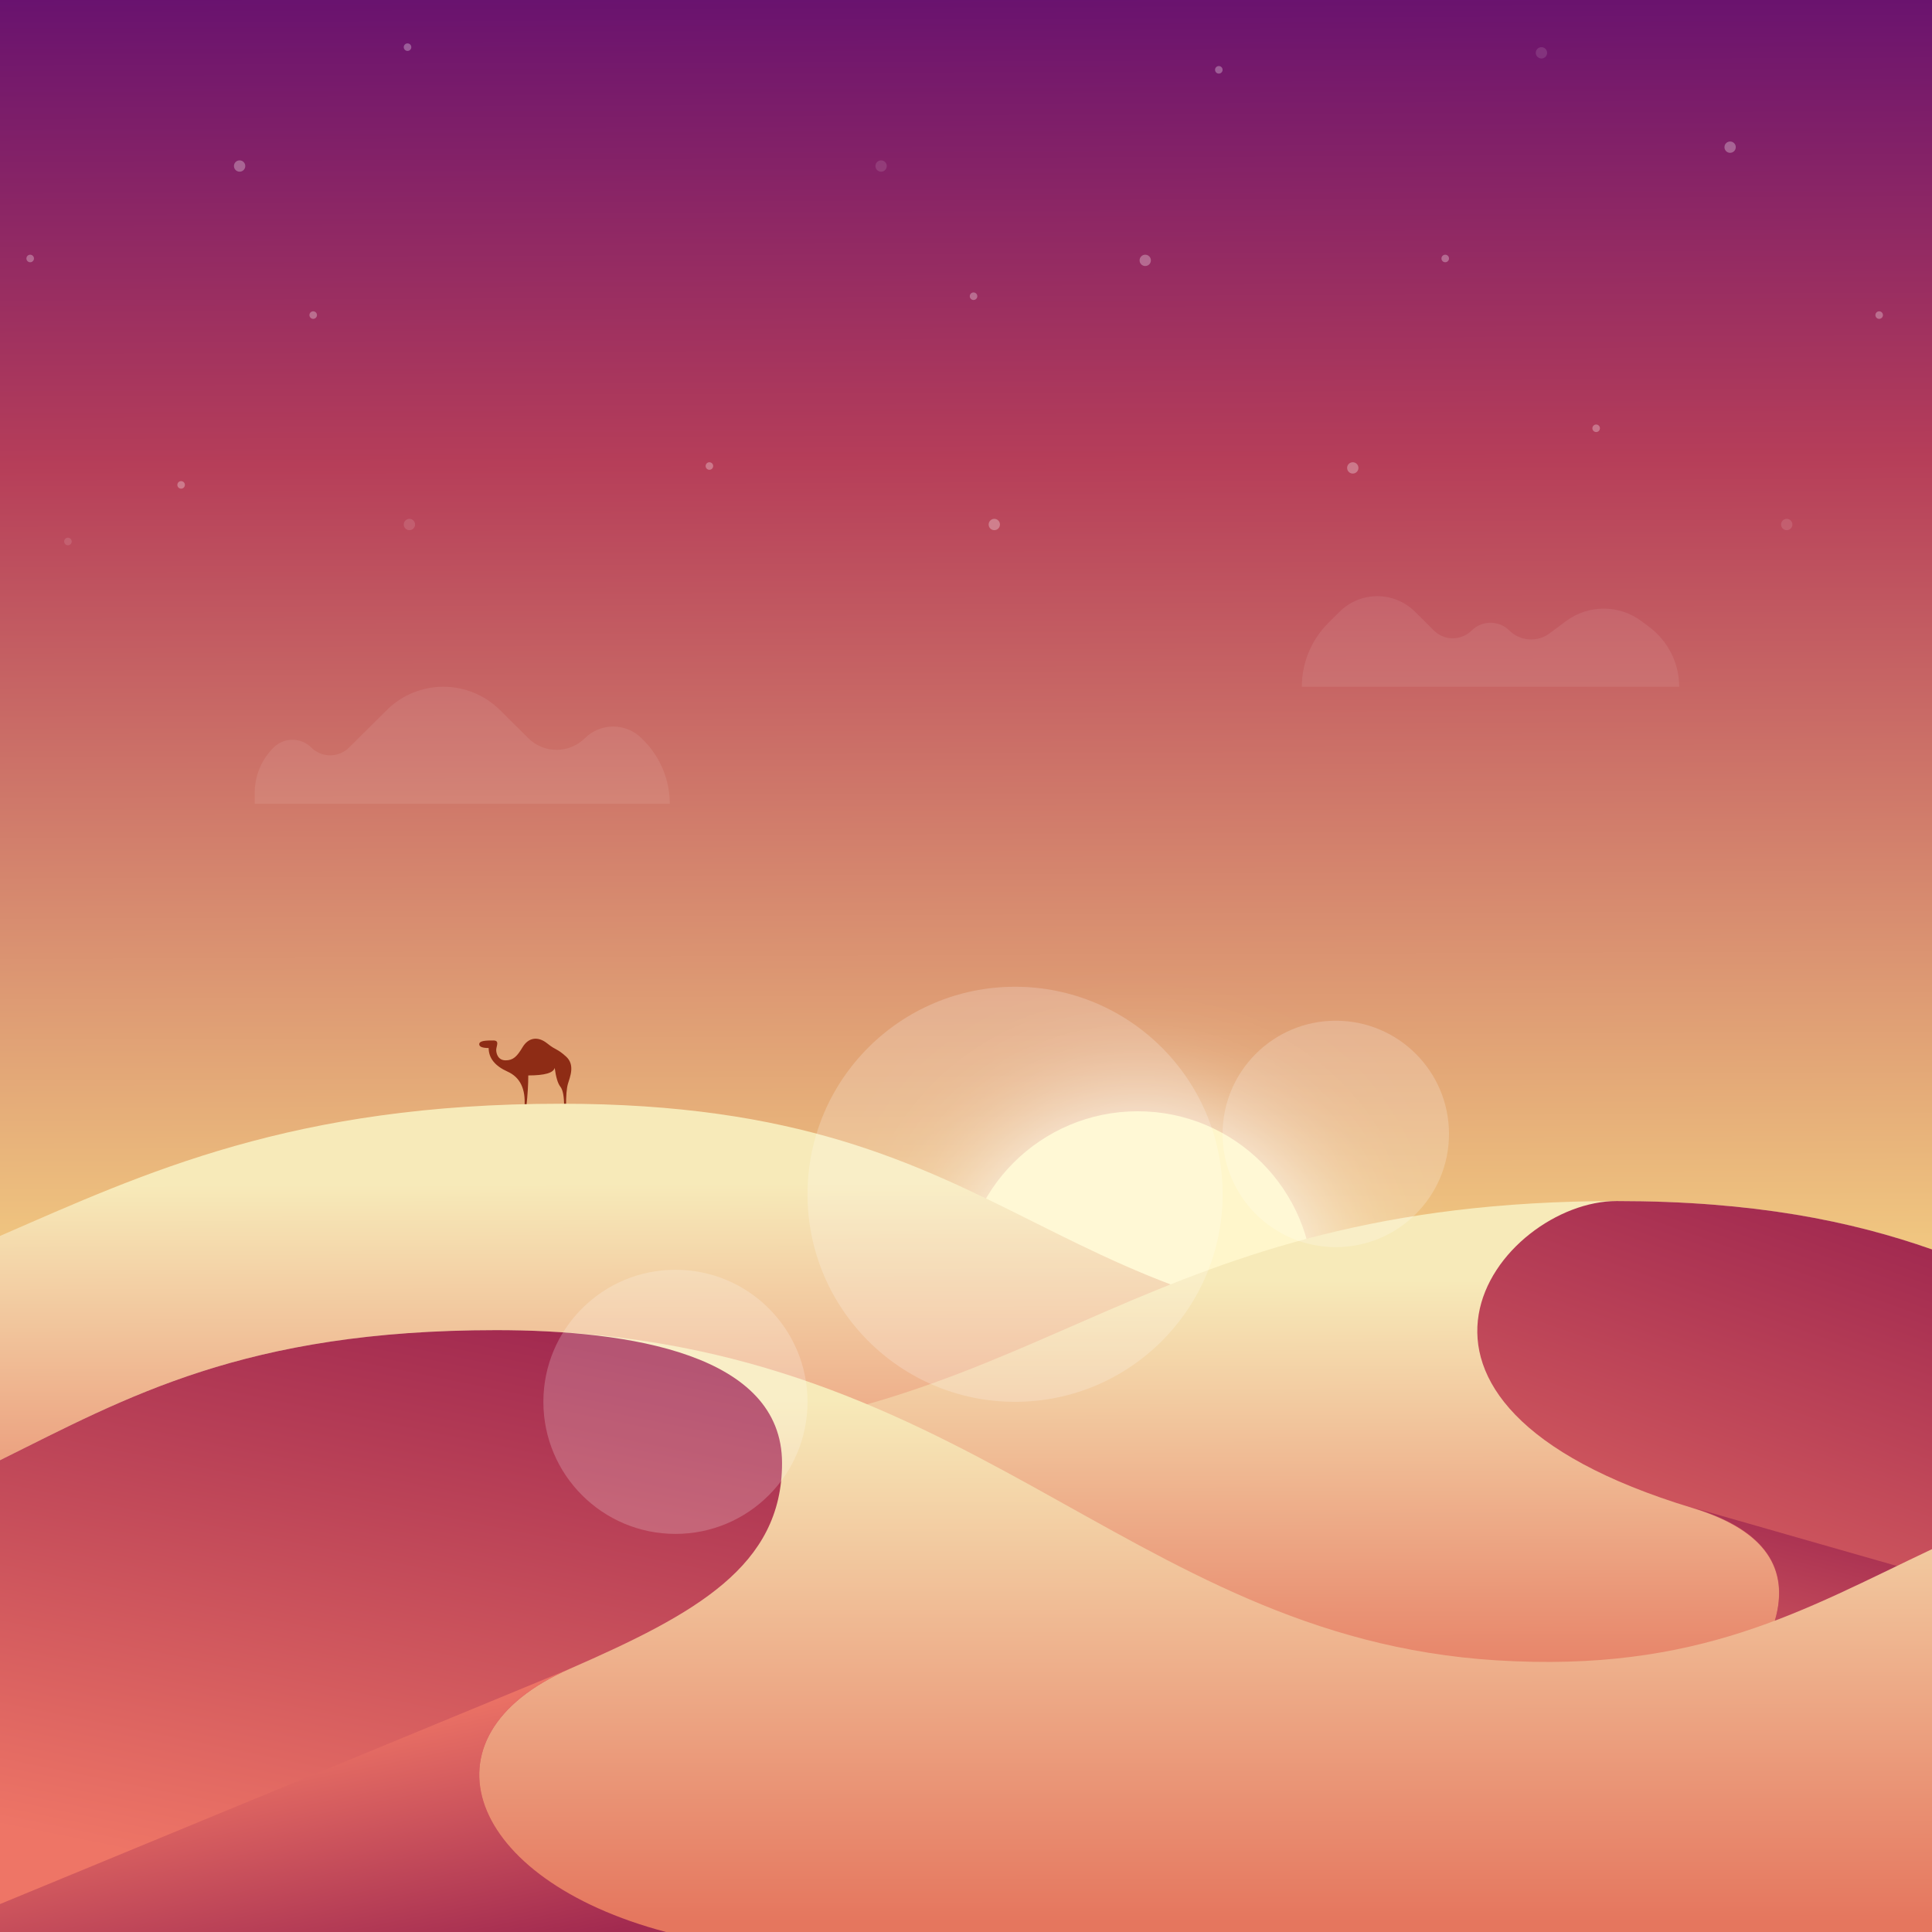
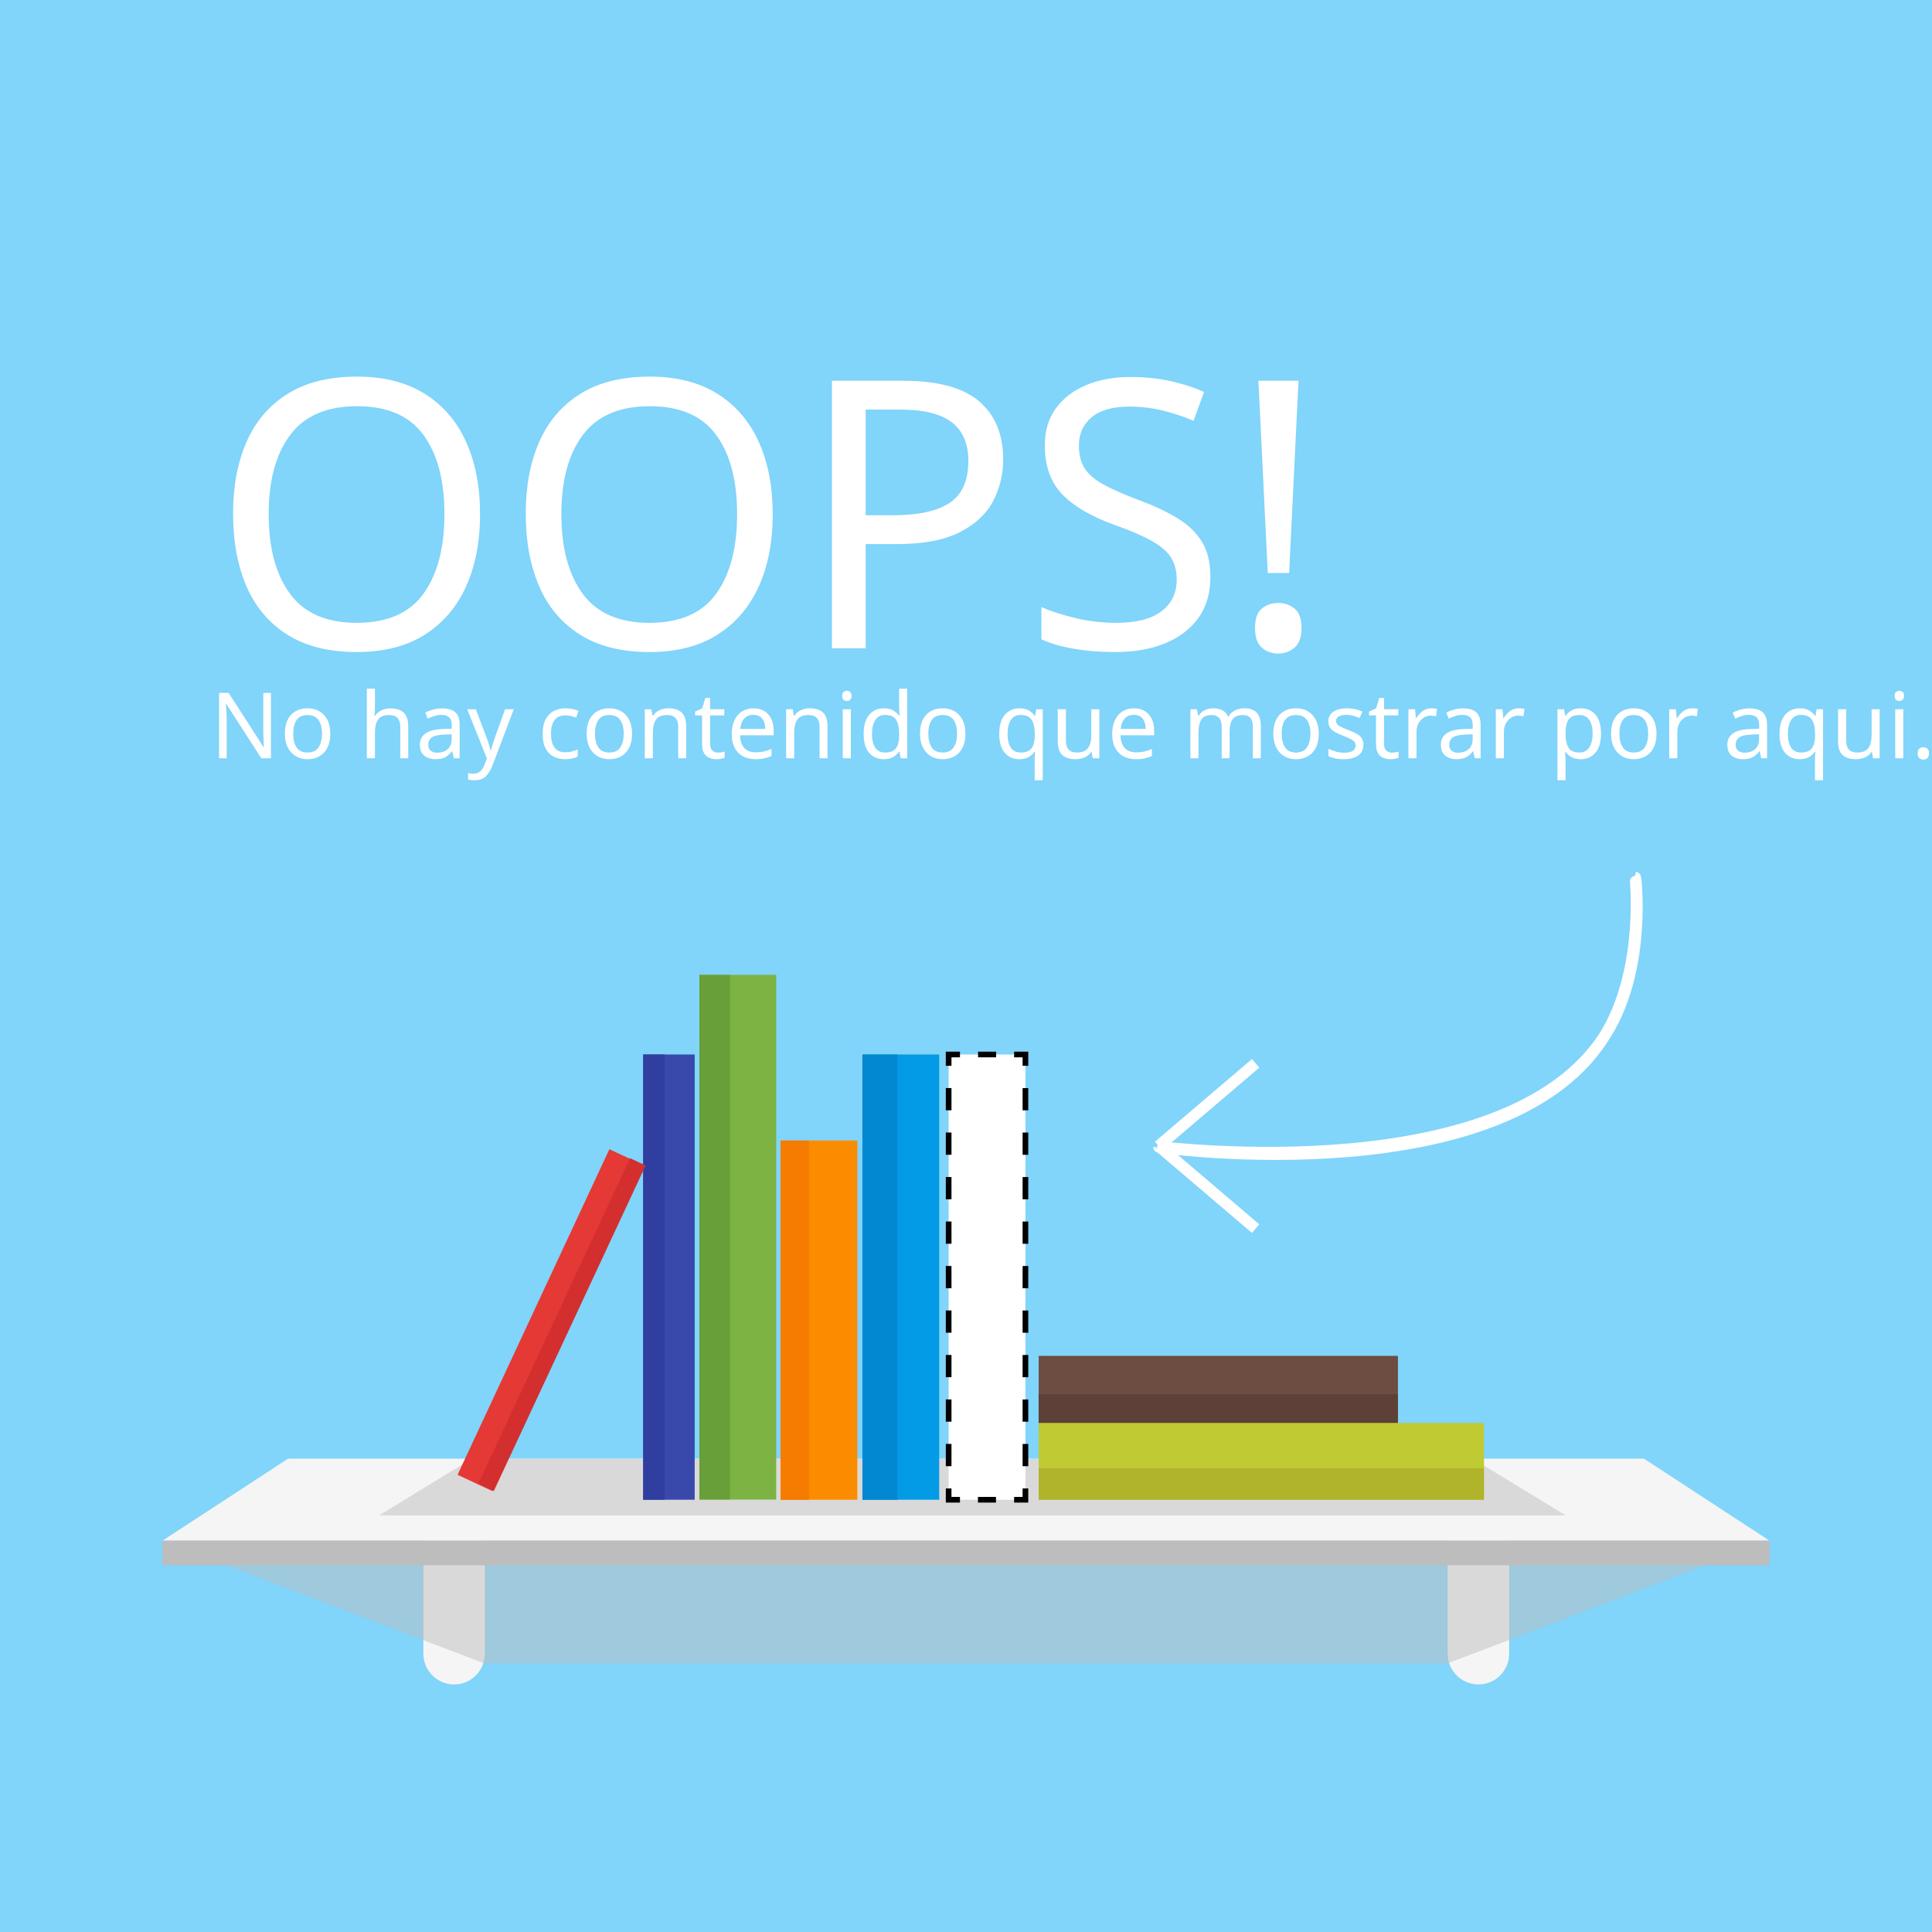
- <svg xmlns="http://www.w3.org/2000/svg" xmlns:xlink="http://www.w3.org/1999/xlink" viewBox="0 0 1024 1024">
-   <defs>
-     <linearGradient id="a" x1="50.31%" x2="50%" y1="74.74%" y2="0%">
-       <stop offset="0%" stop-color="#FFE98A" />
-       <stop offset="67.7%" stop-color="#B63E59" />
-       <stop offset="100%" stop-color="#68126F" />
-     </linearGradient>
-     <circle id="c" cx="603" cy="682" r="93" />
-     <filter id="b" width="203.2%" height="203.2%" x="-51.6%" y="-51.6%" filterUnits="objectBoundingBox">
-       <feOffset in="SourceAlpha" result="shadowOffsetOuter1" />
-       <feGaussianBlur in="shadowOffsetOuter1" result="shadowBlurOuter1" stdDeviation="32" />
-       <feColorMatrix in="shadowBlurOuter1" values="0 0 0 0 1 0 0 0 0 1 0 0 0 0 1 0 0 0 1 0" />
-     </filter>
-     <linearGradient id="d" x1="49.48%" x2="49.87%" y1="11.66%" y2="77.75%">
-       <stop offset="0%" stop-color="#F7EAB9" />
-       <stop offset="100%" stop-color="#E5765E" />
-     </linearGradient>
-     <linearGradient id="e" x1="91.59%" x2="66.97%" y1="5.89%" y2="100%">
-       <stop offset="0%" stop-color="#A22A50" />
-       <stop offset="100%" stop-color="#EE7566" />
-     </linearGradient>
-     <linearGradient id="f" x1="49.48%" x2="49.61%" y1="11.66%" y2="98.34%">
-       <stop offset="0%" stop-color="#F7EAB9" />
-       <stop offset="100%" stop-color="#E5765E" />
-     </linearGradient>
-     <linearGradient id="g" x1="78.5%" x2="36.4%" y1="106.76%" y2="26.41%">
-       <stop offset="0%" stop-color="#A22A50" />
-       <stop offset="100%" stop-color="#EE7566" />
-     </linearGradient>
-   </defs>
-   <g fill="none" fill-rule="evenodd">
-     <rect width="1024" height="1024" fill="url(#a)" />
-     <use fill="black" filter="url(#b)" xlink:href="#c" />
-     <use fill="#FFF6CB" xlink:href="#c" />
-     <g fill="#FFFFFF" opacity=".3" transform="translate(14 23)">
-       <circle cx="203" cy="255" r="3" fill-opacity=".4" />
-       <circle cx="82" cy="234" r="2" />
-       <circle cx="22" cy="264" r="2" opacity=".4" />
-       <circle cx="113" cy="65" r="3" />
-       <circle cx="202" cy="2" r="2" />
-       <circle cx="2" cy="114" r="2" />
-       <circle cx="152" cy="144" r="2" />
-       <circle cx="362" cy="224" r="2" />
-       <circle cx="453" cy="65" r="3" opacity=".4" />
-       <circle cx="513" cy="255" r="3" />
-       <circle cx="593" cy="115" r="3" />
-       <circle cx="803" cy="5" r="3" opacity=".4" />
-       <circle cx="502" cy="134" r="2" />
-       <circle cx="832" cy="204" r="2" />
-       <circle cx="752" cy="114" r="2" />
-       <circle cx="933" cy="255" r="3" opacity=".4" />
-       <circle cx="703" cy="225" r="3" />
-       <circle cx="903" cy="55" r="3" />
-       <circle cx="982" cy="144" r="2" />
-       <circle cx="632" cy="14" r="2" />
+ <svg xmlns="http://www.w3.org/2000/svg" version="1.1" id="Layer_1" x="0px" y="0px" viewBox="0 0 1024 1024" style="enable-background:new 0 0 1024 1024;" xml:space="preserve">
+   <style type="text/css">
+ 	.st0{fill:#81D4FA;}
+ 	.st1{fill:#F5F5F5;}
+ 	.st2{opacity:0.5;fill:#BDBDBD;}
+ 	.st3{fill:#3949AB;}
+ 	.st4{fill:#303F9F;}
+ 	.st5{fill:#7CB342;}
+ 	.st6{fill:#689F38;}
+ 	.st7{fill:#FB8C00;}
+ 	.st8{fill:#F57C00;}
+ 	.st9{fill:#039BE5;}
+ 	.st10{fill:#0288D1;}
+ 	.st11{fill:#6D4C41;}
+ 	.st12{fill:#5D4037;}
+ 	.st13{fill:#C0CA33;}
+ 	.st14{fill:#AFB42B;}
+ 	.st15{fill:#FFFFFF;}
+ 	.st16{fill:none;stroke:#000000;stroke-width:3;stroke-miterlimit:10;}
+ 	.st17{fill:none;stroke:#000000;stroke-width:3;stroke-miterlimit:10;stroke-dasharray:9.567,9.567;}
+ 	.st18{fill:none;stroke:#000000;stroke-width:3;stroke-miterlimit:10;stroke-dasharray:11.789,11.789;}
+ 	.st19{fill:#E53935;}
+ 	.st20{fill:#D32F2F;}
+ 	.st21{fill:#BDBDBD;}
+ 	.st22{font-family:'MalayalamSangamMN';}
+ 	.st23{font-size:198.63px;}
+ 	.st24{font-size:48.554px;}
+ 	.st25{fill:#FFFFFF;stroke:#FFFFFF;stroke-width:3;stroke-miterlimit:10;}
+ 	.st26{fill:#FFFFFF;stroke:#FFFFFF;stroke-width:6;stroke-miterlimit:10;}
+ </style>
+   <rect x="0" class="st0" width="1024" height="1024" />
+   <g>
+     <polygon class="st1" points="937.9,816.6 86.1,816.6 152.7,773.1 871.3,773.1  " />
+     <polygon class="st2" points="829.8,803.2 200.9,803.2 250,773.2 780.7,773.2  " />
+     <path class="st1" d="M240.7,892.8L240.7,892.8c-9,0-16.3-7.3-16.3-16.3v-59.9h32.6v59.9C256.9,885.5,249.7,892.8,240.7,892.8z" />
+     <path class="st1" d="M783.6,892.8L783.6,892.8c-9,0-16.3-7.3-16.3-16.3v-59.9h32.6v59.9C799.9,885.5,792.6,892.8,783.6,892.8z" />
+     <polygon class="st2" points="767.1,881.7 256.9,881.7 86.1,816.6 937.9,816.6  " />
+     <rect x="340.9" y="558.9" class="st3" width="27.3" height="236" />
+     <rect x="340.9" y="558.9" class="st4" width="11.4" height="236" />
+     <rect x="370.7" y="516.7" class="st5" width="40.7" height="278.1" />
+     <rect x="370.7" y="516.7" class="st6" width="16.2" height="278.1" />
+     <rect x="413.7" y="604.5" class="st7" width="40.7" height="190.4" />
+     <rect x="413.7" y="604.5" class="st8" width="15.1" height="190.4" />
+     <rect x="457.1" y="558.9" class="st9" width="40.7" height="236" />
+     <rect x="457.1" y="558.9" class="st10" width="18.6" height="236" />
+     <rect x="625.3" y="643.8" transform="matrix(4.486881e-11 1 -1 4.486881e-11 1384.73 93.3361)" class="st11" width="40.7" height="190.4" />
+     <rect x="638.1" y="651.4" transform="matrix(1.207210e-10 1 -1 1.207210e-10 1392.294 100.9001)" class="st12" width="15.1" height="190.4" />
+     <rect x="648.2" y="656.5" transform="matrix(4.486881e-11 1 -1 4.486881e-11 1443.022 106.0025)" class="st13" width="40.7" height="236" />
+     <rect x="660.2" y="668.5" transform="matrix(1.092538e-10 1 -1 1.092538e-10 1455.015 117.9956)" class="st14" width="16.7" height="236" />
+     <g>
+       <rect x="502.8" y="558.9" class="st15" width="40.7" height="236" />
+       <g>
+         <polyline class="st16" points="543.5,788.9 543.5,794.9 537.5,794.9    " />
+         <line class="st17" x1="527.9" y1="794.9" x2="513.6" y2="794.9" />
+         <polyline class="st16" points="508.8,794.9 502.8,794.9 502.8,788.9    " />
+         <line class="st18" x1="502.8" y1="777.1" x2="502.8" y2="570.8" />
+         <polyline class="st16" points="502.8,564.9 502.8,558.9 508.8,558.9    " />
+         <line class="st17" x1="518.4" y1="558.9" x2="532.7" y2="558.9" />
+         <polyline class="st16" points="537.5,558.9 543.5,558.9 543.5,564.9    " />
+         <line class="st18" x1="543.5" y1="576.7" x2="543.5" y2="783" />
+       </g>
    </g>
-     <g transform="translate(0 550)">
-       <path fill="#8E2C15" d="M259 5.47c0 5.33 3.33 9.5 10 12.5s9.67 9.16 9 18.5h1c.67-6.31 1-11.8 1-16.47 8.67 0 13.33-1.33 14-4 .67 4.98 1.67 8.3 3 9.97 1.33 1.66 2 5.16 2 10.5h1c0-5.65.33-9.64 1-11.97 1-3.5 4-10.03-1-14.53S295 7 290 3c-5-4-10-3-13 2s-5 7-9 7-5-3.53-5-5.53c0-2 2-5-1.5-5s-7.5 0-7.5 2c0 1.33 1.67 2 5 2z" />
-       <path fill="url(#d)" d="M1024 390H0V105.08C77.3 71.4 155.26 35 297.4 35c250 0 250.76 125.25 500 125 84.03-.08 160.02-18.2 226.6-40.93V390z" />
-       <path fill="url(#d)" d="M1024 442H0V271.82c137.51-15.4 203.1-50.49 356.67-60.1C555.24 199.3 606.71 86.59 856.74 86.59c72.78 0 124.44 10.62 167.26 25.68V442z" />
-       <path fill="url(#e)" d="M1024 112.21V412H856.91c99.31-86.5 112.63-140.75 39.97-162.78C710.24 192.64 795.12 86.58 856.9 86.58c72.7 0 124.3 10.6 167.09 25.63z" />
-       <path fill="url(#e)" d="M1024 285.32V412H857c99.31-86.6 112.63-140.94 39.97-163L1024 285.32z" />
-       <path fill="url(#f)" d="M0 474V223.93C67.12 190.69 129.55 155 263 155c250 0 331.46 162.6 530 175 107.42 6.71 163-26.77 231-58.92V474H0z" />
-       <path fill="url(#e)" d="M353.02 474H0V223.93C67.12 190.69 129.55 155 263 155c71.14 0 151.5 12.76 151.5 70.5 0 54.5-45.5 79.72-112.5 109-82.26 35.95-54.57 111.68 51.02 139.5z" />
-       <path fill="url(#g)" d="M353.02 474H0v-14.8l302-124.7c-82.26 35.95-54.57 111.68 51.02 139.5z" />
-     </g>
-     <g fill="#FFFFFF" opacity=".2" transform="translate(288 523)">
-       <circle cx="250" cy="110" r="110" />
-       <circle cx="420" cy="78" r="60" />
-       <circle cx="70" cy="220" r="70" />
-     </g>
-     <g fill="#FFFFFF" fill-rule="nonzero" opacity=".08" transform="translate(135 316)">
-       <path d="M10 80.22a14.2 14.2 0 0 1 20 0 14.2 14.2 0 0 0 20 0l20-19.86a42.58 42.58 0 0 1 60 0l15 14.9a21.3 21.3 0 0 0 30 0 21.3 21.3 0 0 1 30 0l.9.9A47.69 47.69 0 0 1 220 110H0v-5.76c0-9.02 3.6-17.67 10-24.02zm559.1-66.11l5.9-5.86c11.07-11 28.93-11 40 0l10 9.94a14.19 14.19 0 0 0 20 0 14.19 14.19 0 0 1 20 0 16.36 16.36 0 0 0 21.3 1.5l8.7-6.47a33.47 33.47 0 0 1 40 0l4.06 3.03A39.6 39.6 0 0 1 755 48H555a47.77 47.77 0 0 1 14.1-33.89z" />
+     <rect x="281.8" y="604.5" transform="matrix(0.9063 0.4226 -0.4226 0.9063 323.0486 -57.8253)" class="st19" width="20.4" height="190.4" />
+     <rect x="293.3" y="606.9" transform="matrix(0.9063 0.4226 -0.4226 0.9063 324.6068 -60.1193)" class="st20" width="9.1" height="190.4" />
+     <rect x="86.1" y="816.6" class="st21" width="851.8" height="13" />
+   </g>
+   <text transform="matrix(1 0 0 1 111.417 343.6136)">
+     <tspan x="0" y="0" class="st15 st22 st23">OOPS!</tspan>
+     <tspan x="0" y="58.3" class="st15 st22 st24">No hay contenido que mostrar por aqui.</tspan>
+   </text>
+   <path class="st25" d="M630.6,527" />
+   <path class="st25" d="M655.4,616.4" />
+   <g>
+     <path class="st26" d="M866.8,465.1c0.2,0,5.6,45-13.4,79.1c-49.2,88.4-239.3,63.2-239.2,63.7c0,0.4,187.5,26.4,237.8-61.4   C872,511.6,866.6,465.1,866.8,465.1z" />
+     <g>
+       <path class="st26" d="M665.5,651.2c-17.1-14.6-34.3-29.2-51.4-43.8" />
+       <path class="st26" d="M614.1,607.4c17.1-14.6,34.3-29.2,51.4-43.8" />
    </g>
  </g>
</svg>
